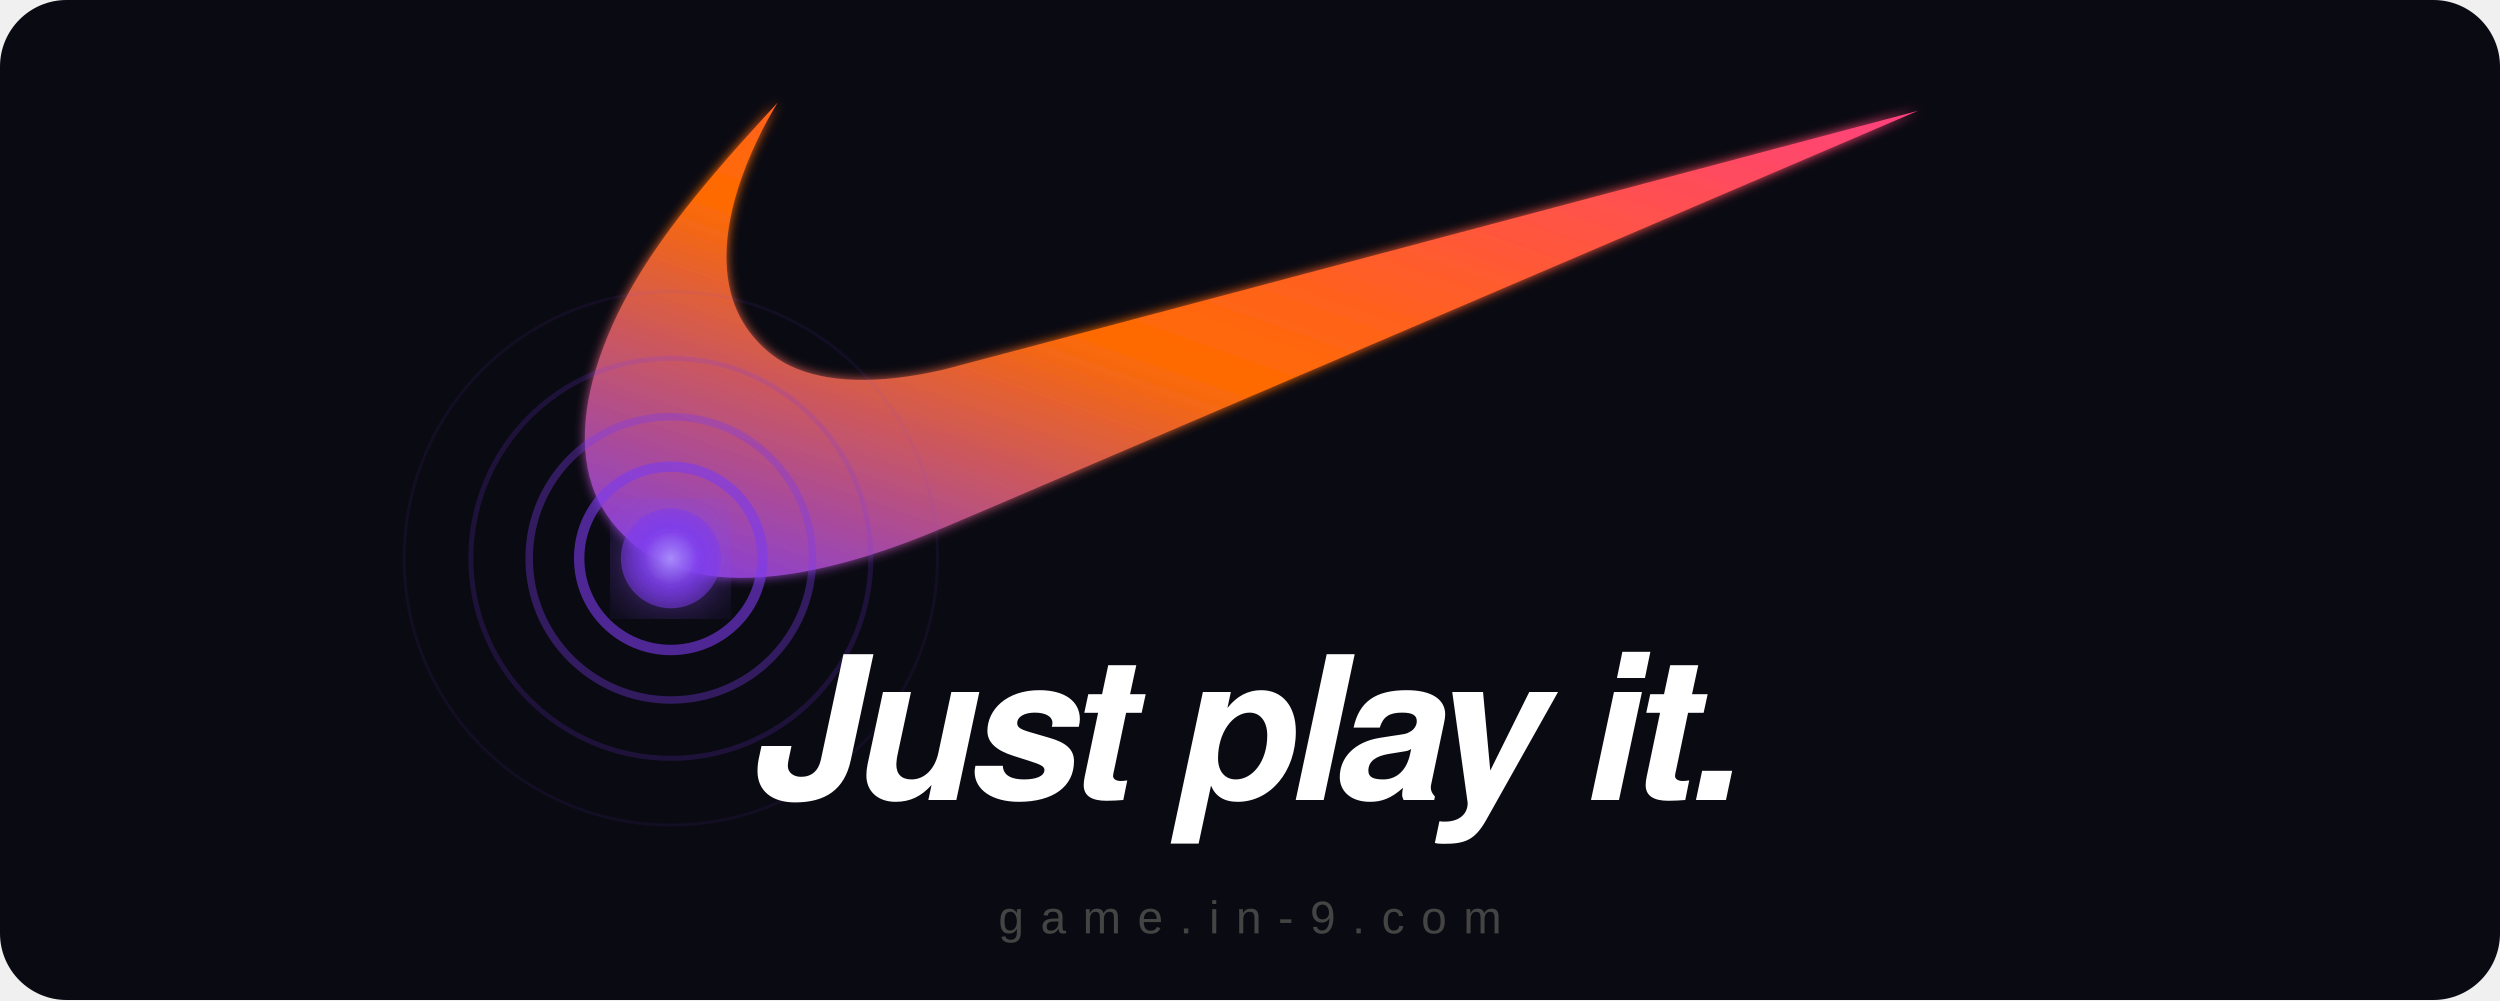
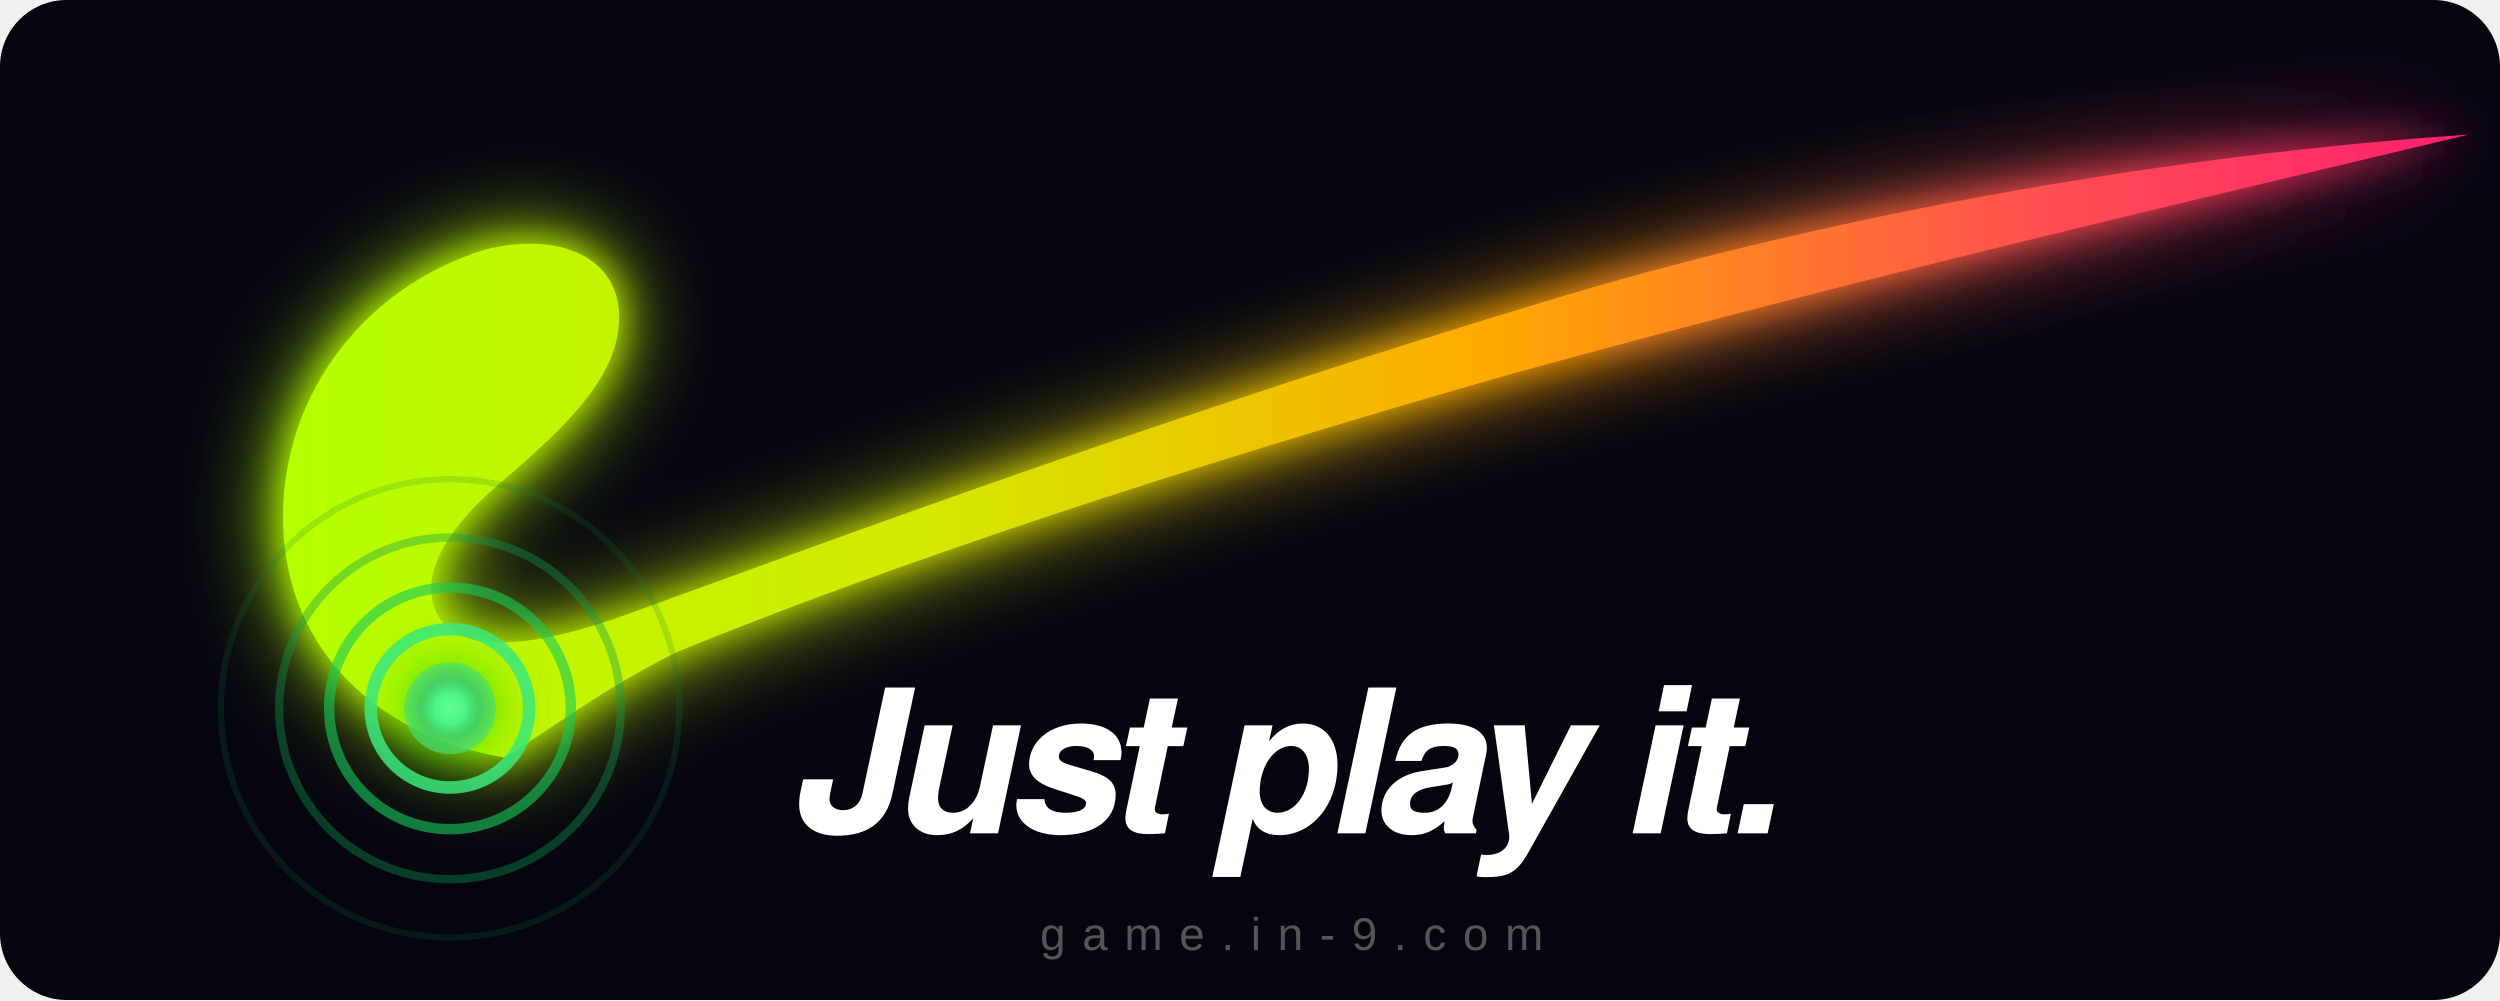
<svg xmlns="http://www.w3.org/2000/svg" viewBox="0 0 600 240" width="600" height="240">
  <defs>
-     <linearGradient id="swooshGrad" x1="0%" y1="100%" x2="100%" y2="0%">
-       <stop offset="0%" stop-color="#7c3aed" />
-       <stop offset="45%" stop-color="#FF6B00" />
-       <stop offset="100%" stop-color="#ff4081" />
+     <linearGradient id="swooshGrad" x1="0%" y1="50%" x2="100%" y2="50%">
+       <stop offset="0%" stop-color="#b4ff00" />
+       <stop offset="30%" stop-color="#d4e800" />
+       <stop offset="55%" stop-color="#ffaa00" />
+       <stop offset="80%" stop-color="#ff5050" />
+       <stop offset="100%" stop-color="#ff2070" />
    </linearGradient>
-     <filter id="swooshGlow">
-       <feGaussianBlur stdDeviation="4" result="blur" />
+     <filter id="swooshGlow" x="-50%" y="-50%" width="200%" height="200%">
+       <feGaussianBlur in="SourceGraphic" stdDeviation="10" result="blur1" />
+       <feGaussianBlur in="SourceGraphic" stdDeviation="4" result="blur2" />
      <feMerge>
-         <feMergeNode in="blur" />
+         <feMergeNode in="blur1" />
+         <feMergeNode in="blur2" />
        <feMergeNode in="SourceGraphic" />
      </feMerge>
    </filter>
-     <filter id="touchGlow">
-       <feGaussianBlur stdDeviation="8" result="blur" />
+     <filter id="touchGlow" x="-100%" y="-100%" width="300%" height="300%">
+       <feGaussianBlur stdDeviation="7" result="blur" />
+       <feColorMatrix in="blur" type="saturate" values="3" result="saturated" />
      <feMerge>
-         <feMergeNode in="blur" />
+         <feMergeNode in="saturated" />
        <feMergeNode in="SourceGraphic" />
      </feMerge>
    </filter>
    <radialGradient id="touchFill" cx="50%" cy="50%" r="50%">
-       <stop offset="0%" stop-color="#a78bfa" stop-opacity="1" />
-       <stop offset="60%" stop-color="#7c3aed" stop-opacity="0.8" />
-       <stop offset="100%" stop-color="#7c3aed" stop-opacity="0.5" />
+       <stop offset="0%" stop-color="#5fff90" stop-opacity="1" />
+       <stop offset="35%" stop-color="#39e87c" stop-opacity="0.95" />
+       <stop offset="65%" stop-color="#0d7a3e" stop-opacity="0.7" />
+       <stop offset="100%" stop-color="#065f2b" stop-opacity="0.3" />
    </radialGradient>
  </defs>
-   <rect width="600" height="240" fill="#0a0a12" rx="16" />
-   <g transform="translate(97, -91) scale(0.32)">
-     <path d="M245.808 717.624c-29.796-1.184-54.173-9.337-73.235-24.48-3.638-2.893-12.306-11.566-15.214-15.225-7.73-9.719-12.985-19.178-16.49-29.673-10.786-32.306-5.235-74.699 15.878-121.224 18.076-39.832 45.969-79.337 94.633-134.051 7.168-8.051 28.515-31.597 28.653-31.597.051 0-1.112 2.015-2.577 4.469-12.653 21.194-23.48 46.158-29.378 67.77-9.474 34.678-8.332 64.439 3.347 87.515 8.056 15.898 21.867 29.668 37.398 37.281 27.189 13.321 66.995 14.424 115.607 3.224 3.347-.775 169.194-44.801 368.55-97.837 199.357-53.041 362.494-96.403 362.52-96.367.056.046-463.163 198.26-703.627 301.091-38.082 16.281-48.265 20.393-66.168 26.678-45.765 16.071-86.76 23.74-119.898 22.424z" fill="url(#swooshGrad)" filter="url(#swooshGlow)" />
+   <rect width="600" height="240" fill="#050510" rx="16" />
+   <g transform="translate(52, 30) scale(1.15)">
+     <path d="M 60 132              C 36 128, 16 112, 14 86              C 12 58, 30 34, 56 26              C 72 22, 84 28, 84 40              C 84 52, 74 62, 60 74              C 48 84, 42 94, 46 102              C 50 110, 64 110, 86 102              C 130 86, 200 60, 280 36              C 340 18, 410 6, 470 2              C 420 14, 350 30, 270 52              C 200 72, 140 92, 96 110              C 80 118, 70 126, 60 132 Z" fill="url(#swooshGrad)" filter="url(#swooshGlow)" />
  </g>
-   <circle cx="161" cy="134" r="12" fill="url(#touchFill)" filter="url(#touchGlow)" />
-   <circle cx="161" cy="134" r="22" fill="none" stroke="#7c3aed" stroke-width="2.5" opacity="0.6" />
-   <circle cx="161" cy="134" r="34" fill="none" stroke="#7c3aed" stroke-width="1.8" opacity="0.35" />
-   <circle cx="161" cy="134" r="48" fill="none" stroke="#7c3aed" stroke-width="1.2" opacity="0.18" />
-   <circle cx="161" cy="134" r="64" fill="none" stroke="#7c3aed" stroke-width="0.7" opacity="0.08" />
-   <text x="300" y="192" text-anchor="middle" font-family="'Futura', 'Helvetica Neue', 'Arial Black', sans-serif" font-size="48" font-weight="900" font-style="italic" fill="white" letter-spacing="-2">
+   <circle cx="108" cy="170" r="11" fill="url(#touchFill)" filter="url(#touchGlow)" />
+   <circle cx="108" cy="170" r="11" fill="#5fff90" opacity="0.5" />
+   <circle cx="108" cy="170" r="19" fill="none" stroke="#39e87c" stroke-width="3" opacity="0.85" />
+   <circle cx="108" cy="170" r="29" fill="none" stroke="#15c95a" stroke-width="2.5" opacity="0.6" />
+   <circle cx="108" cy="170" r="41" fill="none" stroke="#0d9a4e" stroke-width="2" opacity="0.38" />
+   <circle cx="108" cy="170" r="55" fill="none" stroke="#0d7a3e" stroke-width="1.5" opacity="0.18" />
+   <text x="310" y="200" text-anchor="middle" font-family="'Futura', 'Helvetica Neue', 'Arial Black', sans-serif" font-size="48" font-weight="900" font-style="italic" fill="white" letter-spacing="-2">
    Just play it.
  </text>
-   <text x="300" y="224" text-anchor="middle" font-family="'Helvetica Neue', Arial, sans-serif" font-size="11" font-weight="300" fill="#444" letter-spacing="4">
+   <text x="310" y="228" text-anchor="middle" font-family="'Helvetica Neue', Arial, sans-serif" font-size="11" font-weight="300" fill="#555" letter-spacing="4">
    game.in-9.com
  </text>
</svg>
